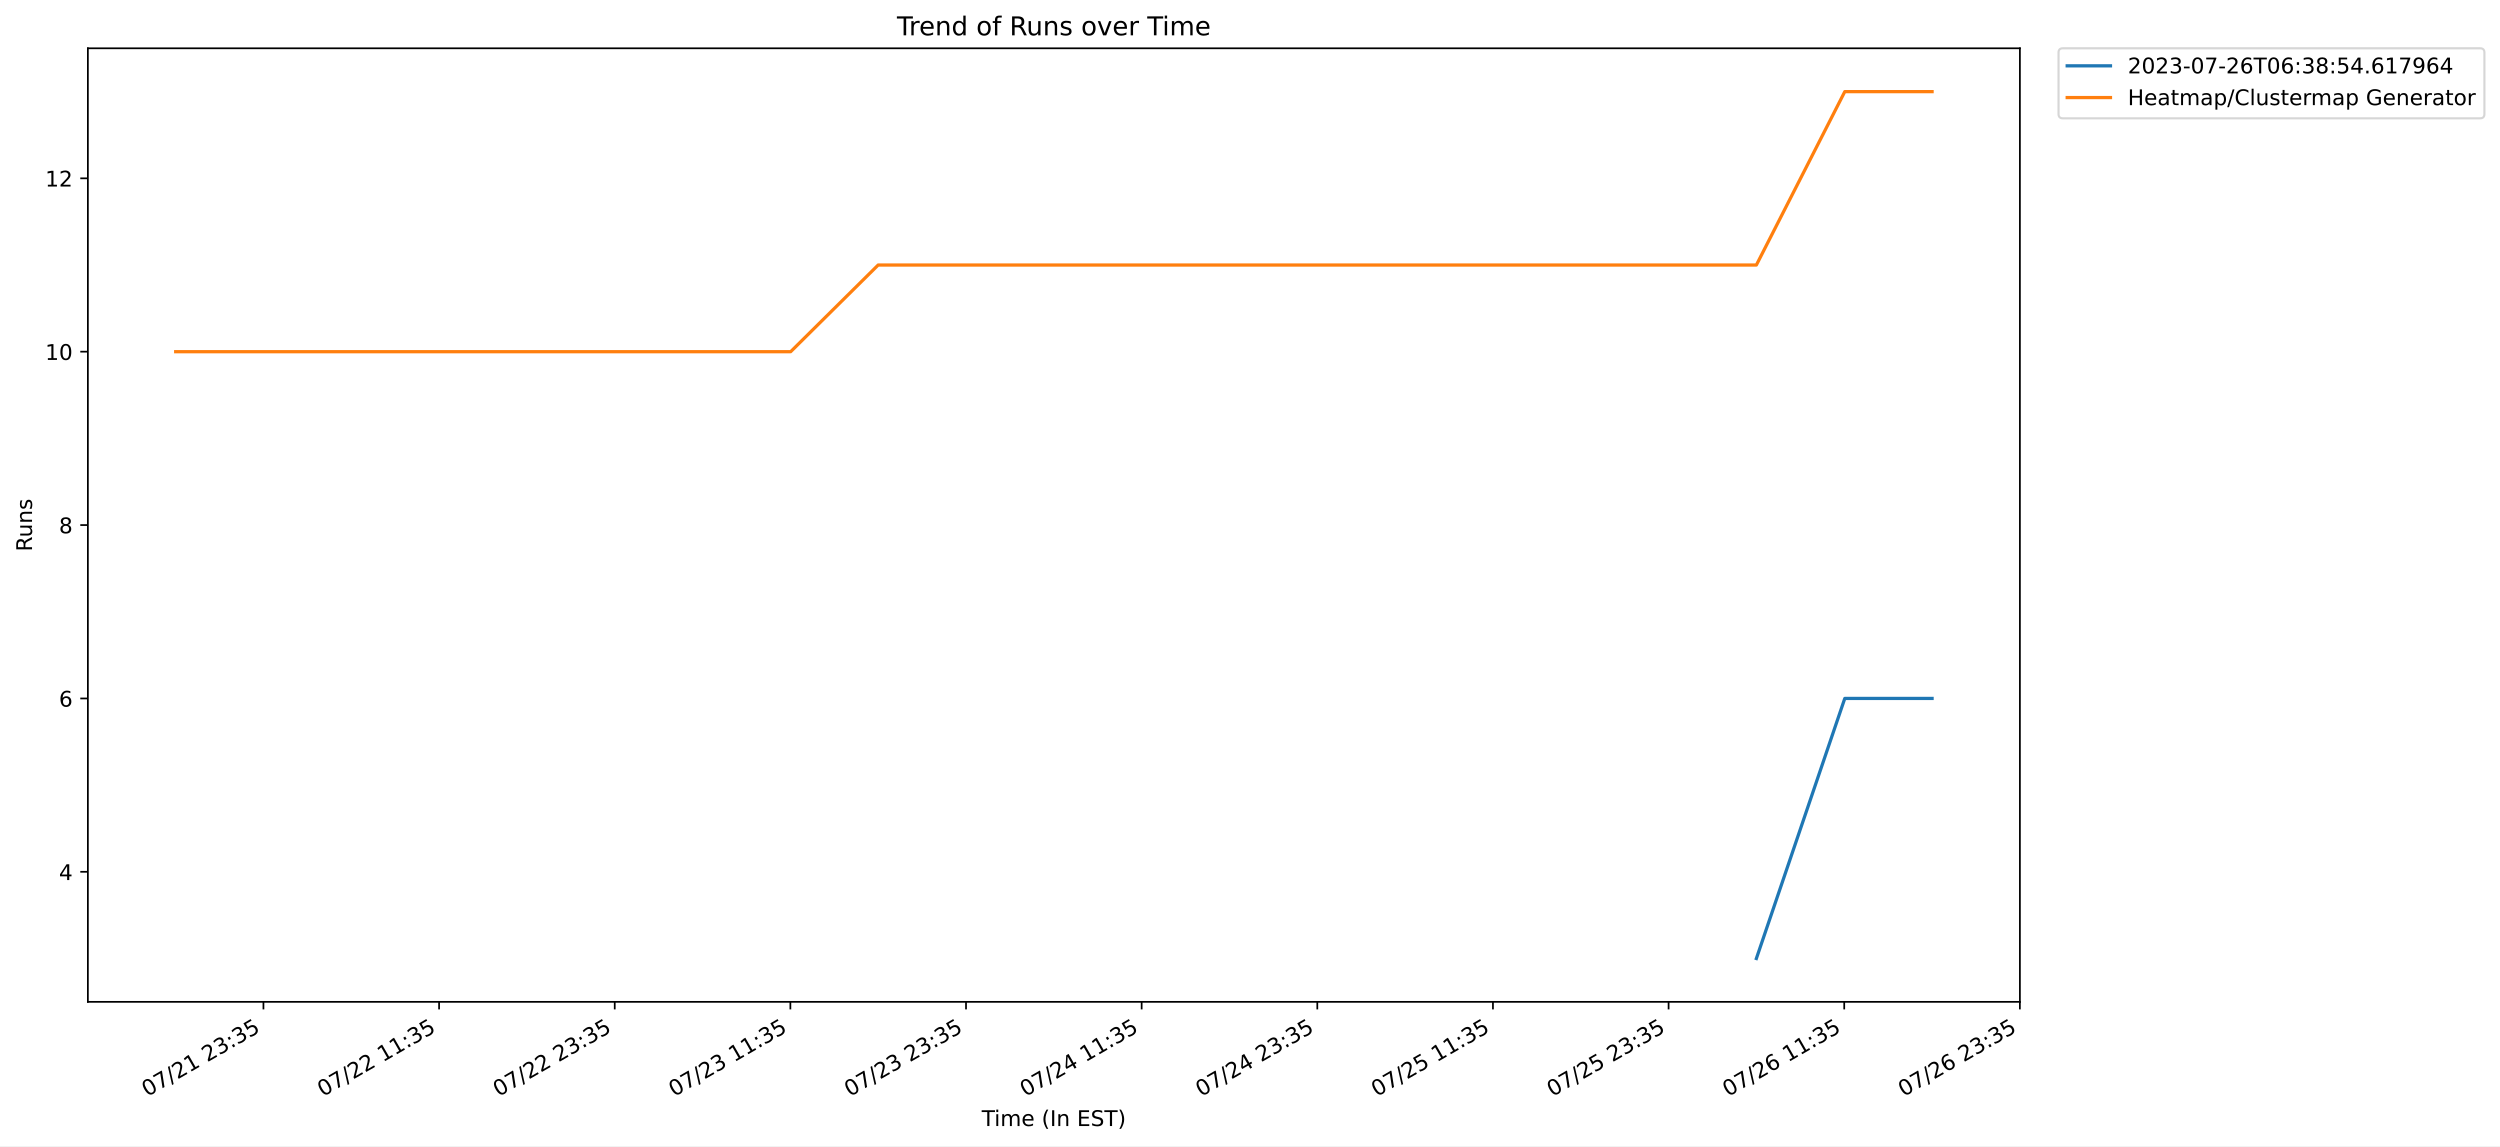
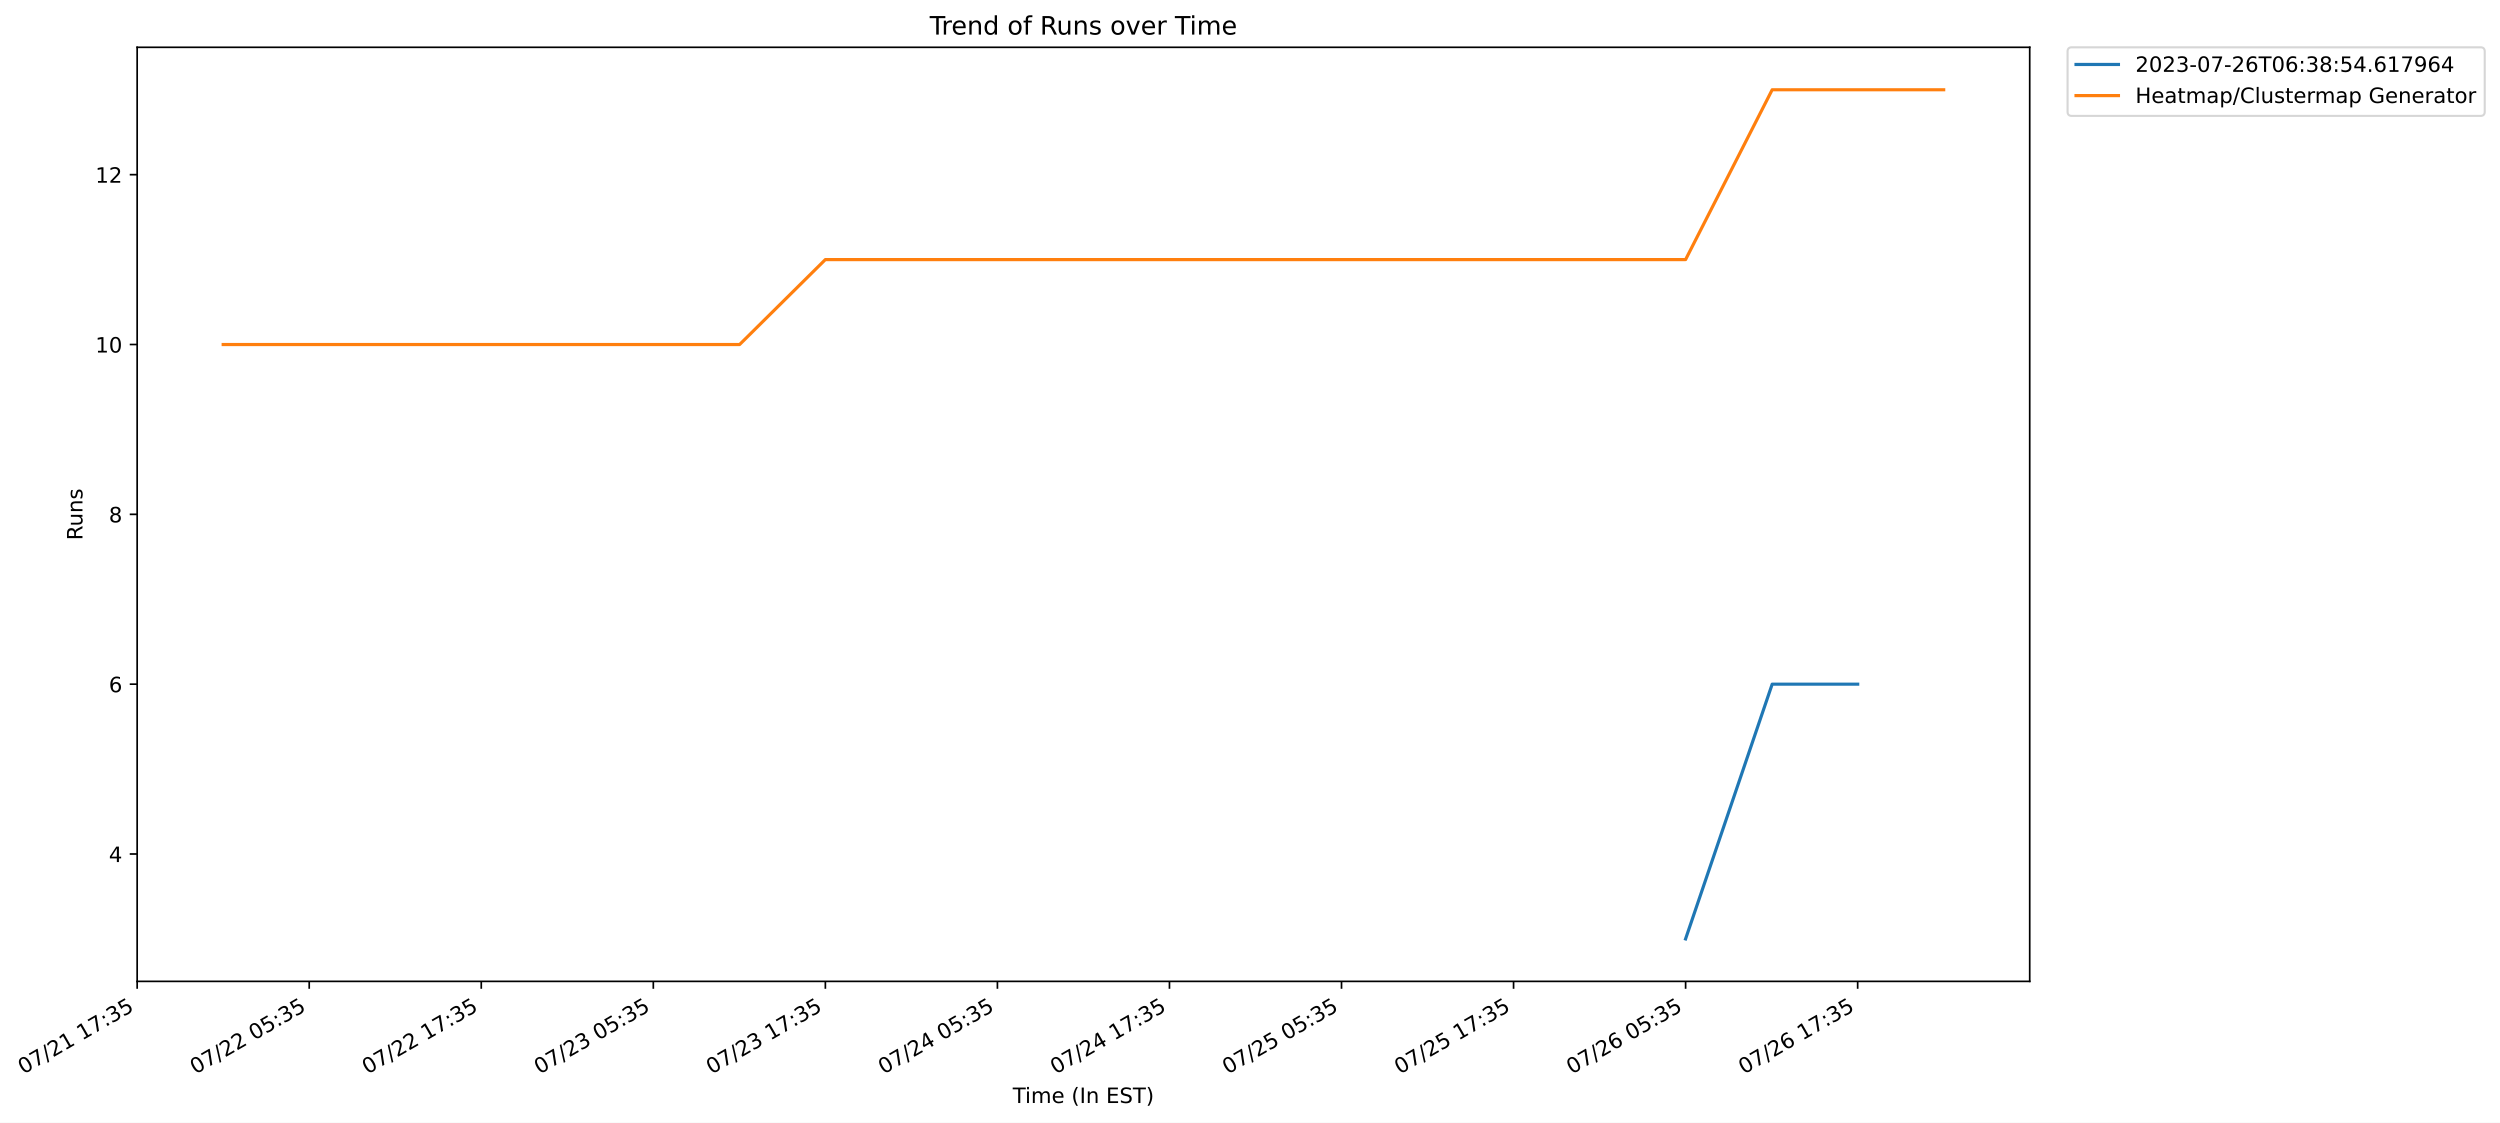
- <svg xmlns="http://www.w3.org/2000/svg" xmlns:xlink="http://www.w3.org/1999/xlink" width="1155.261pt" height="529.626pt" viewBox="0 0 1155.261 529.626" version="1.1">
+ <svg xmlns="http://www.w3.org/2000/svg" xmlns:xlink="http://www.w3.org/1999/xlink" width="1179.364pt" height="529.626pt" viewBox="0 0 1179.364 529.626" version="1.1">
  <defs>
    <style type="text/css">*{stroke-linejoin: round; stroke-linecap: butt}</style>
  </defs>
  <g id="figure_1">
    <g id="patch_1">
-       <path d="M 0 529.626  L 1155.261 529.626  L 1155.261 0  L 0 0  z " style="fill: #ffffff" />
+       <path d="M 0 529.626  L 1179.364 529.626  L 1179.364 0  L 0 0  z " style="fill: #ffffff" />
    </g>
    <g id="axes_1">
      <g id="patch_2">
-         <path d="M 40.603 462.958  L 933.403 462.958  L 933.403 22.318  L 40.603 22.318  z " style="fill: #ffffff" />
+         <path d="M 64.707 462.958  L 957.507 462.958  L 957.507 22.318  L 64.707 22.318  z " style="fill: #ffffff" />
      </g>
      <g id="matplotlib.axis_1">
        <g id="xtick_1">
          <g id="line2d_1">
            <defs>
-               <path id="mf41d778793" d="M 0 0  L 0 3.5  " style="stroke: #000000; stroke-width: 0.8" />
+               <path id="ma463016f70" d="M 0 0  L 0 3.5  " style="stroke: #000000; stroke-width: 0.8" />
            </defs>
            <g>
-               <use xlink:href="#mf41d778793" x="121.738" y="462.958" style="stroke: #000000; stroke-width: 0.8" />
+               <use xlink:href="#ma463016f70" x="64.707" y="462.958" style="stroke: #000000; stroke-width: 0.8" />
            </g>
          </g>
          <g id="text_1">
-             <g transform="translate(68.03031 506.9464) rotate(-30) scale(0.1 -0.1)">
+             <g transform="translate(10.99922 506.9464) rotate(-30) scale(0.1 -0.1)">
              <defs>
                <path id="DejaVuSans-30" d="M 2034 4250  Q 1547 4250 1301 3770  Q 1056 3291 1056 2328  Q 1056 1369 1301 889  Q 1547 409 2034 409  Q 2525 409 2770 889  Q 3016 1369 3016 2328  Q 3016 3291 2770 3770  Q 2525 4250 2034 4250  z M 2034 4750  Q 2819 4750 3233 4129  Q 3647 3509 3647 2328  Q 3647 1150 3233 529  Q 2819 -91 2034 -91  Q 1250 -91 836 529  Q 422 1150 422 2328  Q 422 3509 836 4129  Q 1250 4750 2034 4750  z " transform="scale(0.015625)" />
                <path id="DejaVuSans-37" d="M 525 4666  L 3525 4666  L 3525 4397  L 1831 0  L 1172 0  L 2766 4134  L 525 4134  L 525 4666  z " transform="scale(0.015625)" />
                <path id="DejaVuSans-2f" d="M 1625 4666  L 2156 4666  L 531 -594  L 0 -594  L 1625 4666  z " transform="scale(0.015625)" />
                <path id="DejaVuSans-32" d="M 1228 531  L 3431 531  L 3431 0  L 469 0  L 469 531  Q 828 903 1448 1529  Q 2069 2156 2228 2338  Q 2531 2678 2651 2914  Q 2772 3150 2772 3378  Q 2772 3750 2511 3984  Q 2250 4219 1831 4219  Q 1534 4219 1204 4116  Q 875 4013 500 3803  L 500 4441  Q 881 4594 1212 4672  Q 1544 4750 1819 4750  Q 2544 4750 2975 4387  Q 3406 4025 3406 3419  Q 3406 3131 3298 2873  Q 3191 2616 2906 2266  Q 2828 2175 2409 1742  Q 1991 1309 1228 531  z " transform="scale(0.015625)" />
                <path id="DejaVuSans-31" d="M 794 531  L 1825 531  L 1825 4091  L 703 3866  L 703 4441  L 1819 4666  L 2450 4666  L 2450 531  L 3481 531  L 3481 0  L 794 0  L 794 531  z " transform="scale(0.015625)" />
                <path id="DejaVuSans-20" transform="scale(0.015625)" />
+                 <path id="DejaVuSans-3a" d="M 750 794  L 1409 794  L 1409 0  L 750 0  L 750 794  z M 750 3309  L 1409 3309  L 1409 2516  L 750 2516  L 750 3309  z " transform="scale(0.015625)" />
                <path id="DejaVuSans-33" d="M 2597 2516  Q 3050 2419 3304 2112  Q 3559 1806 3559 1356  Q 3559 666 3084 287  Q 2609 -91 1734 -91  Q 1441 -91 1130 -33  Q 819 25 488 141  L 488 750  Q 750 597 1062 519  Q 1375 441 1716 441  Q 2309 441 2620 675  Q 2931 909 2931 1356  Q 2931 1769 2642 2001  Q 2353 2234 1838 2234  L 1294 2234  L 1294 2753  L 1863 2753  Q 2328 2753 2575 2939  Q 2822 3125 2822 3475  Q 2822 3834 2567 4026  Q 2313 4219 1838 4219  Q 1578 4219 1281 4162  Q 984 4106 628 3988  L 628 4550  Q 988 4650 1302 4700  Q 1616 4750 1894 4750  Q 2613 4750 3031 4423  Q 3450 4097 3450 3541  Q 3450 3153 3228 2886  Q 3006 2619 2597 2516  z " transform="scale(0.015625)" />
-                 <path id="DejaVuSans-3a" d="M 750 794  L 1409 794  L 1409 0  L 750 0  L 750 794  z M 750 3309  L 1409 3309  L 1409 2516  L 750 2516  L 750 3309  z " transform="scale(0.015625)" />
                <path id="DejaVuSans-35" d="M 691 4666  L 3169 4666  L 3169 4134  L 1269 4134  L 1269 2991  Q 1406 3038 1543 3061  Q 1681 3084 1819 3084  Q 2600 3084 3056 2656  Q 3513 2228 3513 1497  Q 3513 744 3044 326  Q 2575 -91 1722 -91  Q 1428 -91 1123 -41  Q 819 9 494 109  L 494 744  Q 775 591 1075 516  Q 1375 441 1709 441  Q 2250 441 2565 725  Q 2881 1009 2881 1497  Q 2881 1984 2565 2268  Q 2250 2553 1709 2553  Q 1456 2553 1204 2497  Q 953 2441 691 2322  L 691 4666  z " transform="scale(0.015625)" />
              </defs>
              <use xlink:href="#DejaVuSans-30" />
              <use xlink:href="#DejaVuSans-37" x="63.623" />
              <use xlink:href="#DejaVuSans-2f" x="127.246" />
              <use xlink:href="#DejaVuSans-32" x="160.938" />
              <use xlink:href="#DejaVuSans-31" x="224.561" />
              <use xlink:href="#DejaVuSans-20" x="288.184" />
-               <use xlink:href="#DejaVuSans-32" x="319.971" />
-               <use xlink:href="#DejaVuSans-33" x="383.594" />
+               <use xlink:href="#DejaVuSans-31" x="319.971" />
+               <use xlink:href="#DejaVuSans-37" x="383.594" />
              <use xlink:href="#DejaVuSans-3a" x="447.217" />
              <use xlink:href="#DejaVuSans-33" x="480.908" />
              <use xlink:href="#DejaVuSans-35" x="544.531" />
            </g>
          </g>
        </g>
        <g id="xtick_2">
          <g id="line2d_2">
            <g>
-               <use xlink:href="#mf41d778793" x="202.903" y="462.958" style="stroke: #000000; stroke-width: 0.8" />
+               <use xlink:href="#ma463016f70" x="145.871" y="462.958" style="stroke: #000000; stroke-width: 0.8" />
            </g>
          </g>
          <g id="text_2">
-             <g transform="translate(149.1957 506.9464) rotate(-30) scale(0.1 -0.1)">
+             <g transform="translate(92.16302 506.9464) rotate(-30) scale(0.1 -0.1)">
              <use xlink:href="#DejaVuSans-30" />
              <use xlink:href="#DejaVuSans-37" x="63.623" />
              <use xlink:href="#DejaVuSans-2f" x="127.246" />
              <use xlink:href="#DejaVuSans-32" x="160.938" />
              <use xlink:href="#DejaVuSans-32" x="224.561" />
              <use xlink:href="#DejaVuSans-20" x="288.184" />
-               <use xlink:href="#DejaVuSans-31" x="319.971" />
-               <use xlink:href="#DejaVuSans-31" x="383.594" />
+               <use xlink:href="#DejaVuSans-30" x="319.971" />
+               <use xlink:href="#DejaVuSans-35" x="383.594" />
              <use xlink:href="#DejaVuSans-3a" x="447.217" />
              <use xlink:href="#DejaVuSans-33" x="480.908" />
              <use xlink:href="#DejaVuSans-35" x="544.531" />
            </g>
          </g>
        </g>
        <g id="xtick_3">
          <g id="line2d_3">
            <g>
-               <use xlink:href="#mf41d778793" x="284.069" y="462.958" style="stroke: #000000; stroke-width: 0.8" />
+               <use xlink:href="#ma463016f70" x="227.035" y="462.958" style="stroke: #000000; stroke-width: 0.8" />
            </g>
          </g>
          <g id="text_3">
-             <g transform="translate(230.361 506.9464) rotate(-30) scale(0.1 -0.1)">
+             <g transform="translate(173.3268 506.9464) rotate(-30) scale(0.1 -0.1)">
              <use xlink:href="#DejaVuSans-30" />
              <use xlink:href="#DejaVuSans-37" x="63.623" />
              <use xlink:href="#DejaVuSans-2f" x="127.246" />
              <use xlink:href="#DejaVuSans-32" x="160.938" />
              <use xlink:href="#DejaVuSans-32" x="224.561" />
              <use xlink:href="#DejaVuSans-20" x="288.184" />
-               <use xlink:href="#DejaVuSans-32" x="319.971" />
-               <use xlink:href="#DejaVuSans-33" x="383.594" />
+               <use xlink:href="#DejaVuSans-31" x="319.971" />
+               <use xlink:href="#DejaVuSans-37" x="383.594" />
              <use xlink:href="#DejaVuSans-3a" x="447.217" />
              <use xlink:href="#DejaVuSans-33" x="480.908" />
              <use xlink:href="#DejaVuSans-35" x="544.531" />
            </g>
          </g>
        </g>
        <g id="xtick_4">
          <g id="line2d_4">
            <g>
-               <use xlink:href="#mf41d778793" x="365.234" y="462.958" style="stroke: #000000; stroke-width: 0.8" />
+               <use xlink:href="#ma463016f70" x="308.198" y="462.958" style="stroke: #000000; stroke-width: 0.8" />
            </g>
          </g>
          <g id="text_4">
-             <g transform="translate(311.5264 506.9464) rotate(-30) scale(0.1 -0.1)">
+             <g transform="translate(254.4906 506.9464) rotate(-30) scale(0.1 -0.1)">
              <use xlink:href="#DejaVuSans-30" />
              <use xlink:href="#DejaVuSans-37" x="63.623" />
              <use xlink:href="#DejaVuSans-2f" x="127.246" />
              <use xlink:href="#DejaVuSans-32" x="160.938" />
              <use xlink:href="#DejaVuSans-33" x="224.561" />
              <use xlink:href="#DejaVuSans-20" x="288.184" />
-               <use xlink:href="#DejaVuSans-31" x="319.971" />
-               <use xlink:href="#DejaVuSans-31" x="383.594" />
+               <use xlink:href="#DejaVuSans-30" x="319.971" />
+               <use xlink:href="#DejaVuSans-35" x="383.594" />
              <use xlink:href="#DejaVuSans-3a" x="447.217" />
              <use xlink:href="#DejaVuSans-33" x="480.908" />
              <use xlink:href="#DejaVuSans-35" x="544.531" />
            </g>
          </g>
        </g>
        <g id="xtick_5">
          <g id="line2d_5">
            <g>
-               <use xlink:href="#mf41d778793" x="446.4" y="462.958" style="stroke: #000000; stroke-width: 0.8" />
+               <use xlink:href="#ma463016f70" x="389.362" y="462.958" style="stroke: #000000; stroke-width: 0.8" />
            </g>
          </g>
          <g id="text_5">
-             <g transform="translate(392.6918 506.9464) rotate(-30) scale(0.1 -0.1)">
+             <g transform="translate(335.6544 506.9464) rotate(-30) scale(0.1 -0.1)">
              <use xlink:href="#DejaVuSans-30" />
              <use xlink:href="#DejaVuSans-37" x="63.623" />
              <use xlink:href="#DejaVuSans-2f" x="127.246" />
              <use xlink:href="#DejaVuSans-32" x="160.938" />
              <use xlink:href="#DejaVuSans-33" x="224.561" />
              <use xlink:href="#DejaVuSans-20" x="288.184" />
-               <use xlink:href="#DejaVuSans-32" x="319.971" />
-               <use xlink:href="#DejaVuSans-33" x="383.594" />
+               <use xlink:href="#DejaVuSans-31" x="319.971" />
+               <use xlink:href="#DejaVuSans-37" x="383.594" />
              <use xlink:href="#DejaVuSans-3a" x="447.217" />
              <use xlink:href="#DejaVuSans-33" x="480.908" />
              <use xlink:href="#DejaVuSans-35" x="544.531" />
            </g>
          </g>
        </g>
        <g id="xtick_6">
          <g id="line2d_6">
            <g>
-               <use xlink:href="#mf41d778793" x="527.565" y="462.958" style="stroke: #000000; stroke-width: 0.8" />
+               <use xlink:href="#ma463016f70" x="470.526" y="462.958" style="stroke: #000000; stroke-width: 0.8" />
            </g>
          </g>
          <g id="text_6">
-             <g transform="translate(473.8572 506.9464) rotate(-30) scale(0.1 -0.1)">
+             <g transform="translate(416.8182 506.9464) rotate(-30) scale(0.1 -0.1)">
              <defs>
                <path id="DejaVuSans-34" d="M 2419 4116  L 825 1625  L 2419 1625  L 2419 4116  z M 2253 4666  L 3047 4666  L 3047 1625  L 3713 1625  L 3713 1100  L 3047 1100  L 3047 0  L 2419 0  L 2419 1100  L 313 1100  L 313 1709  L 2253 4666  z " transform="scale(0.015625)" />
              </defs>
              <use xlink:href="#DejaVuSans-30" />
              <use xlink:href="#DejaVuSans-37" x="63.623" />
              <use xlink:href="#DejaVuSans-2f" x="127.246" />
              <use xlink:href="#DejaVuSans-32" x="160.938" />
              <use xlink:href="#DejaVuSans-34" x="224.561" />
              <use xlink:href="#DejaVuSans-20" x="288.184" />
-               <use xlink:href="#DejaVuSans-31" x="319.971" />
-               <use xlink:href="#DejaVuSans-31" x="383.594" />
+               <use xlink:href="#DejaVuSans-30" x="319.971" />
+               <use xlink:href="#DejaVuSans-35" x="383.594" />
              <use xlink:href="#DejaVuSans-3a" x="447.217" />
              <use xlink:href="#DejaVuSans-33" x="480.908" />
              <use xlink:href="#DejaVuSans-35" x="544.531" />
            </g>
          </g>
        </g>
        <g id="xtick_7">
          <g id="line2d_7">
            <g>
-               <use xlink:href="#mf41d778793" x="608.73" y="462.958" style="stroke: #000000; stroke-width: 0.8" />
+               <use xlink:href="#ma463016f70" x="551.69" y="462.958" style="stroke: #000000; stroke-width: 0.8" />
            </g>
          </g>
          <g id="text_7">
-             <g transform="translate(555.0225 506.9464) rotate(-30) scale(0.1 -0.1)">
+             <g transform="translate(497.982 506.9464) rotate(-30) scale(0.1 -0.1)">
              <use xlink:href="#DejaVuSans-30" />
              <use xlink:href="#DejaVuSans-37" x="63.623" />
              <use xlink:href="#DejaVuSans-2f" x="127.246" />
              <use xlink:href="#DejaVuSans-32" x="160.938" />
              <use xlink:href="#DejaVuSans-34" x="224.561" />
              <use xlink:href="#DejaVuSans-20" x="288.184" />
-               <use xlink:href="#DejaVuSans-32" x="319.971" />
-               <use xlink:href="#DejaVuSans-33" x="383.594" />
+               <use xlink:href="#DejaVuSans-31" x="319.971" />
+               <use xlink:href="#DejaVuSans-37" x="383.594" />
              <use xlink:href="#DejaVuSans-3a" x="447.217" />
              <use xlink:href="#DejaVuSans-33" x="480.908" />
              <use xlink:href="#DejaVuSans-35" x="544.531" />
            </g>
          </g>
        </g>
        <g id="xtick_8">
          <g id="line2d_8">
            <g>
-               <use xlink:href="#mf41d778793" x="689.896" y="462.958" style="stroke: #000000; stroke-width: 0.8" />
+               <use xlink:href="#ma463016f70" x="632.854" y="462.958" style="stroke: #000000; stroke-width: 0.8" />
            </g>
          </g>
          <g id="text_8">
-             <g transform="translate(636.1879 506.9464) rotate(-30) scale(0.1 -0.1)">
+             <g transform="translate(579.1458 506.9464) rotate(-30) scale(0.1 -0.1)">
              <use xlink:href="#DejaVuSans-30" />
              <use xlink:href="#DejaVuSans-37" x="63.623" />
              <use xlink:href="#DejaVuSans-2f" x="127.246" />
              <use xlink:href="#DejaVuSans-32" x="160.938" />
              <use xlink:href="#DejaVuSans-35" x="224.561" />
              <use xlink:href="#DejaVuSans-20" x="288.184" />
-               <use xlink:href="#DejaVuSans-31" x="319.971" />
-               <use xlink:href="#DejaVuSans-31" x="383.594" />
+               <use xlink:href="#DejaVuSans-30" x="319.971" />
+               <use xlink:href="#DejaVuSans-35" x="383.594" />
              <use xlink:href="#DejaVuSans-3a" x="447.217" />
              <use xlink:href="#DejaVuSans-33" x="480.908" />
              <use xlink:href="#DejaVuSans-35" x="544.531" />
            </g>
          </g>
        </g>
        <g id="xtick_9">
          <g id="line2d_9">
            <g>
-               <use xlink:href="#mf41d778793" x="771.061" y="462.958" style="stroke: #000000; stroke-width: 0.8" />
+               <use xlink:href="#ma463016f70" x="714.017" y="462.958" style="stroke: #000000; stroke-width: 0.8" />
            </g>
          </g>
          <g id="text_9">
-             <g transform="translate(717.3533 506.9464) rotate(-30) scale(0.1 -0.1)">
+             <g transform="translate(660.3096 506.9464) rotate(-30) scale(0.1 -0.1)">
              <use xlink:href="#DejaVuSans-30" />
              <use xlink:href="#DejaVuSans-37" x="63.623" />
              <use xlink:href="#DejaVuSans-2f" x="127.246" />
              <use xlink:href="#DejaVuSans-32" x="160.938" />
              <use xlink:href="#DejaVuSans-35" x="224.561" />
              <use xlink:href="#DejaVuSans-20" x="288.184" />
-               <use xlink:href="#DejaVuSans-32" x="319.971" />
-               <use xlink:href="#DejaVuSans-33" x="383.594" />
+               <use xlink:href="#DejaVuSans-31" x="319.971" />
+               <use xlink:href="#DejaVuSans-37" x="383.594" />
              <use xlink:href="#DejaVuSans-3a" x="447.217" />
              <use xlink:href="#DejaVuSans-33" x="480.908" />
              <use xlink:href="#DejaVuSans-35" x="544.531" />
            </g>
          </g>
        </g>
        <g id="xtick_10">
          <g id="line2d_10">
            <g>
-               <use xlink:href="#mf41d778793" x="852.226" y="462.958" style="stroke: #000000; stroke-width: 0.8" />
+               <use xlink:href="#ma463016f70" x="795.181" y="462.958" style="stroke: #000000; stroke-width: 0.8" />
            </g>
          </g>
          <g id="text_10">
-             <g transform="translate(798.5186 506.9464) rotate(-30) scale(0.1 -0.1)">
+             <g transform="translate(741.4734 506.9464) rotate(-30) scale(0.1 -0.1)">
              <defs>
                <path id="DejaVuSans-36" d="M 2113 2584  Q 1688 2584 1439 2293  Q 1191 2003 1191 1497  Q 1191 994 1439 701  Q 1688 409 2113 409  Q 2538 409 2786 701  Q 3034 994 3034 1497  Q 3034 2003 2786 2293  Q 2538 2584 2113 2584  z M 3366 4563  L 3366 3988  Q 3128 4100 2886 4159  Q 2644 4219 2406 4219  Q 1781 4219 1451 3797  Q 1122 3375 1075 2522  Q 1259 2794 1537 2939  Q 1816 3084 2150 3084  Q 2853 3084 3261 2657  Q 3669 2231 3669 1497  Q 3669 778 3244 343  Q 2819 -91 2113 -91  Q 1303 -91 875 529  Q 447 1150 447 2328  Q 447 3434 972 4092  Q 1497 4750 2381 4750  Q 2619 4750 2861 4703  Q 3103 4656 3366 4563  z " transform="scale(0.015625)" />
              </defs>
              <use xlink:href="#DejaVuSans-30" />
              <use xlink:href="#DejaVuSans-37" x="63.623" />
              <use xlink:href="#DejaVuSans-2f" x="127.246" />
              <use xlink:href="#DejaVuSans-32" x="160.938" />
              <use xlink:href="#DejaVuSans-36" x="224.561" />
              <use xlink:href="#DejaVuSans-20" x="288.184" />
-               <use xlink:href="#DejaVuSans-31" x="319.971" />
-               <use xlink:href="#DejaVuSans-31" x="383.594" />
+               <use xlink:href="#DejaVuSans-30" x="319.971" />
+               <use xlink:href="#DejaVuSans-35" x="383.594" />
              <use xlink:href="#DejaVuSans-3a" x="447.217" />
              <use xlink:href="#DejaVuSans-33" x="480.908" />
              <use xlink:href="#DejaVuSans-35" x="544.531" />
            </g>
          </g>
        </g>
        <g id="xtick_11">
          <g id="line2d_11">
            <g>
-               <use xlink:href="#mf41d778793" x="933.392" y="462.958" style="stroke: #000000; stroke-width: 0.8" />
+               <use xlink:href="#ma463016f70" x="876.345" y="462.958" style="stroke: #000000; stroke-width: 0.8" />
            </g>
          </g>
          <g id="text_11">
-             <g transform="translate(879.684 506.9464) rotate(-30) scale(0.1 -0.1)">
+             <g transform="translate(822.6372 506.9464) rotate(-30) scale(0.1 -0.1)">
              <use xlink:href="#DejaVuSans-30" />
              <use xlink:href="#DejaVuSans-37" x="63.623" />
              <use xlink:href="#DejaVuSans-2f" x="127.246" />
              <use xlink:href="#DejaVuSans-32" x="160.938" />
              <use xlink:href="#DejaVuSans-36" x="224.561" />
              <use xlink:href="#DejaVuSans-20" x="288.184" />
-               <use xlink:href="#DejaVuSans-32" x="319.971" />
-               <use xlink:href="#DejaVuSans-33" x="383.594" />
+               <use xlink:href="#DejaVuSans-31" x="319.971" />
+               <use xlink:href="#DejaVuSans-37" x="383.594" />
              <use xlink:href="#DejaVuSans-3a" x="447.217" />
              <use xlink:href="#DejaVuSans-33" x="480.908" />
              <use xlink:href="#DejaVuSans-35" x="544.531" />
            </g>
          </g>
        </g>
        <g id="text_12">
-           <g transform="translate(453.6586 520.3459) scale(0.1 -0.1)">
+           <g transform="translate(477.7623 520.3459) scale(0.1 -0.1)">
            <defs>
              <path id="DejaVuSans-54" d="M -19 4666  L 3928 4666  L 3928 4134  L 2272 4134  L 2272 0  L 1638 0  L 1638 4134  L -19 4134  L -19 4666  z " transform="scale(0.015625)" />
              <path id="DejaVuSans-69" d="M 603 3500  L 1178 3500  L 1178 0  L 603 0  L 603 3500  z M 603 4863  L 1178 4863  L 1178 4134  L 603 4134  L 603 4863  z " transform="scale(0.015625)" />
              <path id="DejaVuSans-6d" d="M 3328 2828  Q 3544 3216 3844 3400  Q 4144 3584 4550 3584  Q 5097 3584 5394 3201  Q 5691 2819 5691 2113  L 5691 0  L 5113 0  L 5113 2094  Q 5113 2597 4934 2840  Q 4756 3084 4391 3084  Q 3944 3084 3684 2787  Q 3425 2491 3425 1978  L 3425 0  L 2847 0  L 2847 2094  Q 2847 2600 2669 2842  Q 2491 3084 2119 3084  Q 1678 3084 1418 2786  Q 1159 2488 1159 1978  L 1159 0  L 581 0  L 581 3500  L 1159 3500  L 1159 2956  Q 1356 3278 1631 3431  Q 1906 3584 2284 3584  Q 2666 3584 2933 3390  Q 3200 3197 3328 2828  z " transform="scale(0.015625)" />
              <path id="DejaVuSans-65" d="M 3597 1894  L 3597 1613  L 953 1613  Q 991 1019 1311 708  Q 1631 397 2203 397  Q 2534 397 2845 478  Q 3156 559 3463 722  L 3463 178  Q 3153 47 2828 -22  Q 2503 -91 2169 -91  Q 1331 -91 842 396  Q 353 884 353 1716  Q 353 2575 817 3079  Q 1281 3584 2069 3584  Q 2775 3584 3186 3129  Q 3597 2675 3597 1894  z M 3022 2063  Q 3016 2534 2758 2815  Q 2500 3097 2075 3097  Q 1594 3097 1305 2825  Q 1016 2553 972 2059  L 3022 2063  z " transform="scale(0.015625)" />
              <path id="DejaVuSans-28" d="M 1984 4856  Q 1566 4138 1362 3434  Q 1159 2731 1159 2009  Q 1159 1288 1364 580  Q 1569 -128 1984 -844  L 1484 -844  Q 1016 -109 783 600  Q 550 1309 550 2009  Q 550 2706 781 3412  Q 1013 4119 1484 4856  L 1984 4856  z " transform="scale(0.015625)" />
              <path id="DejaVuSans-49" d="M 628 4666  L 1259 4666  L 1259 0  L 628 0  L 628 4666  z " transform="scale(0.015625)" />
              <path id="DejaVuSans-6e" d="M 3513 2113  L 3513 0  L 2938 0  L 2938 2094  Q 2938 2591 2744 2837  Q 2550 3084 2163 3084  Q 1697 3084 1428 2787  Q 1159 2491 1159 1978  L 1159 0  L 581 0  L 581 3500  L 1159 3500  L 1159 2956  Q 1366 3272 1645 3428  Q 1925 3584 2291 3584  Q 2894 3584 3203 3211  Q 3513 2838 3513 2113  z " transform="scale(0.015625)" />
              <path id="DejaVuSans-45" d="M 628 4666  L 3578 4666  L 3578 4134  L 1259 4134  L 1259 2753  L 3481 2753  L 3481 2222  L 1259 2222  L 1259 531  L 3634 531  L 3634 0  L 628 0  L 628 4666  z " transform="scale(0.015625)" />
              <path id="DejaVuSans-53" d="M 3425 4513  L 3425 3897  Q 3066 4069 2747 4153  Q 2428 4238 2131 4238  Q 1616 4238 1336 4038  Q 1056 3838 1056 3469  Q 1056 3159 1242 3001  Q 1428 2844 1947 2747  L 2328 2669  Q 3034 2534 3370 2195  Q 3706 1856 3706 1288  Q 3706 609 3251 259  Q 2797 -91 1919 -91  Q 1588 -91 1214 -16  Q 841 59 441 206  L 441 856  Q 825 641 1194 531  Q 1563 422 1919 422  Q 2459 422 2753 634  Q 3047 847 3047 1241  Q 3047 1584 2836 1778  Q 2625 1972 2144 2069  L 1759 2144  Q 1053 2284 737 2584  Q 422 2884 422 3419  Q 422 4038 858 4394  Q 1294 4750 2059 4750  Q 2388 4750 2728 4690  Q 3069 4631 3425 4513  z " transform="scale(0.015625)" />
              <path id="DejaVuSans-29" d="M 513 4856  L 1013 4856  Q 1481 4119 1714 3412  Q 1947 2706 1947 2009  Q 1947 1309 1714 600  Q 1481 -109 1013 -844  L 513 -844  Q 928 -128 1133 580  Q 1338 1288 1338 2009  Q 1338 2731 1133 3434  Q 928 4138 513 4856  z " transform="scale(0.015625)" />
            </defs>
            <use xlink:href="#DejaVuSans-54" />
            <use xlink:href="#DejaVuSans-69" x="57.959" />
            <use xlink:href="#DejaVuSans-6d" x="85.742" />
            <use xlink:href="#DejaVuSans-65" x="183.154" />
            <use xlink:href="#DejaVuSans-20" x="244.678" />
            <use xlink:href="#DejaVuSans-28" x="276.465" />
            <use xlink:href="#DejaVuSans-49" x="315.479" />
            <use xlink:href="#DejaVuSans-6e" x="344.971" />
            <use xlink:href="#DejaVuSans-20" x="408.35" />
            <use xlink:href="#DejaVuSans-45" x="440.137" />
            <use xlink:href="#DejaVuSans-53" x="503.32" />
            <use xlink:href="#DejaVuSans-54" x="566.797" />
            <use xlink:href="#DejaVuSans-29" x="627.881" />
          </g>
        </g>
      </g>
      <g id="matplotlib.axis_2">
        <g id="ytick_1">
          <g id="line2d_12">
            <defs>
-               <path id="mbe8b06cfe6" d="M 0 0  L -3.5 0  " style="stroke: #000000; stroke-width: 0.8" />
+               <path id="m269905f75d" d="M 0 0  L -3.5 0  " style="stroke: #000000; stroke-width: 0.8" />
            </defs>
            <g>
-               <use xlink:href="#mbe8b06cfe6" x="40.603" y="402.871" style="stroke: #000000; stroke-width: 0.8" />
+               <use xlink:href="#m269905f75d" x="64.707" y="402.871" style="stroke: #000000; stroke-width: 0.8" />
            </g>
          </g>
          <g id="text_13">
-             <g transform="translate(27.24063 406.6701) scale(0.1 -0.1)">
+             <g transform="translate(51.34431 406.6701) scale(0.1 -0.1)">
              <use xlink:href="#DejaVuSans-34" />
            </g>
          </g>
        </g>
        <g id="ytick_2">
          <g id="line2d_13">
            <g>
-               <use xlink:href="#mbe8b06cfe6" x="40.603" y="322.754" style="stroke: #000000; stroke-width: 0.8" />
+               <use xlink:href="#m269905f75d" x="64.707" y="322.754" style="stroke: #000000; stroke-width: 0.8" />
            </g>
          </g>
          <g id="text_14">
-             <g transform="translate(27.24063 326.5537) scale(0.1 -0.1)">
+             <g transform="translate(51.34431 326.5537) scale(0.1 -0.1)">
              <use xlink:href="#DejaVuSans-36" />
            </g>
          </g>
        </g>
        <g id="ytick_3">
          <g id="line2d_14">
            <g>
-               <use xlink:href="#mbe8b06cfe6" x="40.603" y="242.638" style="stroke: #000000; stroke-width: 0.8" />
+               <use xlink:href="#m269905f75d" x="64.707" y="242.638" style="stroke: #000000; stroke-width: 0.8" />
            </g>
          </g>
          <g id="text_15">
-             <g transform="translate(27.24063 246.4373) scale(0.1 -0.1)">
+             <g transform="translate(51.34431 246.4373) scale(0.1 -0.1)">
              <defs>
                <path id="DejaVuSans-38" d="M 2034 2216  Q 1584 2216 1326 1975  Q 1069 1734 1069 1313  Q 1069 891 1326 650  Q 1584 409 2034 409  Q 2484 409 2743 651  Q 3003 894 3003 1313  Q 3003 1734 2745 1975  Q 2488 2216 2034 2216  z M 1403 2484  Q 997 2584 770 2862  Q 544 3141 544 3541  Q 544 4100 942 4425  Q 1341 4750 2034 4750  Q 2731 4750 3128 4425  Q 3525 4100 3525 3541  Q 3525 3141 3298 2862  Q 3072 2584 2669 2484  Q 3125 2378 3379 2068  Q 3634 1759 3634 1313  Q 3634 634 3220 271  Q 2806 -91 2034 -91  Q 1263 -91 848 271  Q 434 634 434 1313  Q 434 1759 690 2068  Q 947 2378 1403 2484  z M 1172 3481  Q 1172 3119 1398 2916  Q 1625 2713 2034 2713  Q 2441 2713 2670 2916  Q 2900 3119 2900 3481  Q 2900 3844 2670 4047  Q 2441 4250 2034 4250  Q 1625 4250 1398 4047  Q 1172 3844 1172 3481  z " transform="scale(0.015625)" />
              </defs>
              <use xlink:href="#DejaVuSans-38" />
            </g>
          </g>
        </g>
        <g id="ytick_4">
          <g id="line2d_15">
            <g>
-               <use xlink:href="#mbe8b06cfe6" x="40.603" y="162.522" style="stroke: #000000; stroke-width: 0.8" />
+               <use xlink:href="#m269905f75d" x="64.707" y="162.522" style="stroke: #000000; stroke-width: 0.8" />
            </g>
          </g>
          <g id="text_16">
-             <g transform="translate(20.87813 166.321) scale(0.1 -0.1)">
+             <g transform="translate(44.98181 166.321) scale(0.1 -0.1)">
              <use xlink:href="#DejaVuSans-31" />
              <use xlink:href="#DejaVuSans-30" x="63.623" />
            </g>
          </g>
        </g>
        <g id="ytick_5">
          <g id="line2d_16">
            <g>
-               <use xlink:href="#mbe8b06cfe6" x="40.603" y="82.405" style="stroke: #000000; stroke-width: 0.8" />
+               <use xlink:href="#m269905f75d" x="64.707" y="82.405" style="stroke: #000000; stroke-width: 0.8" />
            </g>
          </g>
          <g id="text_17">
-             <g transform="translate(20.87813 86.20462) scale(0.1 -0.1)">
+             <g transform="translate(44.98181 86.20462) scale(0.1 -0.1)">
              <use xlink:href="#DejaVuSans-31" />
              <use xlink:href="#DejaVuSans-32" x="63.623" />
            </g>
          </g>
        </g>
        <g id="text_18">
-           <g transform="translate(14.79844 254.8295) rotate(-90) scale(0.1 -0.1)">
+           <g transform="translate(38.90212 254.8295) rotate(-90) scale(0.1 -0.1)">
            <defs>
              <path id="DejaVuSans-52" d="M 2841 2188  Q 3044 2119 3236 1894  Q 3428 1669 3622 1275  L 4263 0  L 3584 0  L 2988 1197  Q 2756 1666 2539 1819  Q 2322 1972 1947 1972  L 1259 1972  L 1259 0  L 628 0  L 628 4666  L 2053 4666  Q 2853 4666 3247 4331  Q 3641 3997 3641 3322  Q 3641 2881 3436 2590  Q 3231 2300 2841 2188  z M 1259 4147  L 1259 2491  L 2053 2491  Q 2509 2491 2742 2702  Q 2975 2913 2975 3322  Q 2975 3731 2742 3939  Q 2509 4147 2053 4147  L 1259 4147  z " transform="scale(0.015625)" />
              <path id="DejaVuSans-75" d="M 544 1381  L 544 3500  L 1119 3500  L 1119 1403  Q 1119 906 1312 657  Q 1506 409 1894 409  Q 2359 409 2629 706  Q 2900 1003 2900 1516  L 2900 3500  L 3475 3500  L 3475 0  L 2900 0  L 2900 538  Q 2691 219 2414 64  Q 2138 -91 1772 -91  Q 1169 -91 856 284  Q 544 659 544 1381  z M 1991 3584  L 1991 3584  z " transform="scale(0.015625)" />
              <path id="DejaVuSans-73" d="M 2834 3397  L 2834 2853  Q 2591 2978 2328 3040  Q 2066 3103 1784 3103  Q 1356 3103 1142 2972  Q 928 2841 928 2578  Q 928 2378 1081 2264  Q 1234 2150 1697 2047  L 1894 2003  Q 2506 1872 2764 1633  Q 3022 1394 3022 966  Q 3022 478 2636 193  Q 2250 -91 1575 -91  Q 1294 -91 989 -36  Q 684 19 347 128  L 347 722  Q 666 556 975 473  Q 1284 391 1588 391  Q 1994 391 2212 530  Q 2431 669 2431 922  Q 2431 1156 2273 1281  Q 2116 1406 1581 1522  L 1381 1569  Q 847 1681 609 1914  Q 372 2147 372 2553  Q 372 3047 722 3315  Q 1072 3584 1716 3584  Q 2034 3584 2315 3537  Q 2597 3491 2834 3397  z " transform="scale(0.015625)" />
            </defs>
            <use xlink:href="#DejaVuSans-52" />
            <use xlink:href="#DejaVuSans-75" x="64.982" />
            <use xlink:href="#DejaVuSans-6e" x="128.361" />
            <use xlink:href="#DejaVuSans-73" x="191.74" />
          </g>
        </g>
      </g>
      <g id="line2d_17">
-         <path d="M 811.626 442.929  L 852.484 322.754  L 892.821 322.754  " clip-path="url(#pa0679fdbd4)" style="fill: none; stroke: #1f77b4; stroke-width: 1.5; stroke-linecap: square" />
+         <path d="M 795.163 442.929  L 836.02 322.754  L 876.357 322.754  " clip-path="url(#p6a31e37d08)" style="fill: none; stroke: #1f77b4; stroke-width: 1.5; stroke-linecap: square" />
      </g>
      <g id="line2d_18">
-         <path d="M 81.185 162.522  L 121.738 162.522  L 162.327 162.522  L 203.058 162.522  L 243.493 162.522  L 284.074 162.522  L 324.622 162.522  L 365.365 162.522  L 405.804 122.464  L 446.439 122.464  L 487.126 122.464  L 527.868 122.464  L 568.146 122.464  L 608.736 122.464  L 649.451 122.464  L 690.337 122.464  L 730.469 122.464  L 771.069 122.464  L 811.626 122.464  L 852.484 42.347  L 892.821 42.347  " clip-path="url(#pa0679fdbd4)" style="fill: none; stroke: #ff7f0e; stroke-width: 1.5; stroke-linecap: square" />
+         <path d="M 105.289 162.522  L 145.877 162.522  L 186.607 162.522  L 227.042 162.522  L 267.622 162.522  L 308.169 162.522  L 348.912 162.522  L 389.349 122.464  L 429.983 122.464  L 470.67 122.464  L 511.411 122.464  L 551.688 122.464  L 592.277 122.464  L 632.992 122.464  L 673.877 122.464  L 714.008 122.464  L 754.607 122.464  L 795.163 122.464  L 836.02 42.347  L 876.357 42.347  L 916.925 42.347  " clip-path="url(#p6a31e37d08)" style="fill: none; stroke: #ff7f0e; stroke-width: 1.5; stroke-linecap: square" />
      </g>
      <g id="patch_3">
-         <path d="M 40.603 462.958  L 40.603 22.318  " style="fill: none; stroke: #000000; stroke-width: 0.8; stroke-linejoin: miter; stroke-linecap: square" />
+         <path d="M 64.707 462.958  L 64.707 22.318  " style="fill: none; stroke: #000000; stroke-width: 0.8; stroke-linejoin: miter; stroke-linecap: square" />
      </g>
      <g id="patch_4">
-         <path d="M 933.403 462.958  L 933.403 22.318  " style="fill: none; stroke: #000000; stroke-width: 0.8; stroke-linejoin: miter; stroke-linecap: square" />
+         <path d="M 957.507 462.958  L 957.507 22.318  " style="fill: none; stroke: #000000; stroke-width: 0.8; stroke-linejoin: miter; stroke-linecap: square" />
      </g>
      <g id="patch_5">
-         <path d="M 40.603 462.958  L 933.403 462.958  " style="fill: none; stroke: #000000; stroke-width: 0.8; stroke-linejoin: miter; stroke-linecap: square" />
+         <path d="M 64.707 462.958  L 957.507 462.958  " style="fill: none; stroke: #000000; stroke-width: 0.8; stroke-linejoin: miter; stroke-linecap: square" />
      </g>
      <g id="patch_6">
-         <path d="M 40.603 22.318  L 933.403 22.318  " style="fill: none; stroke: #000000; stroke-width: 0.8; stroke-linejoin: miter; stroke-linecap: square" />
+         <path d="M 64.707 22.318  L 957.507 22.318  " style="fill: none; stroke: #000000; stroke-width: 0.8; stroke-linejoin: miter; stroke-linecap: square" />
      </g>
      <g id="text_19">
-         <g transform="translate(414.4866 16.31812) scale(0.12 -0.12)">
+         <g transform="translate(438.5902 16.31812) scale(0.12 -0.12)">
          <defs>
            <path id="DejaVuSans-72" d="M 2631 2963  Q 2534 3019 2420 3045  Q 2306 3072 2169 3072  Q 1681 3072 1420 2755  Q 1159 2438 1159 1844  L 1159 0  L 581 0  L 581 3500  L 1159 3500  L 1159 2956  Q 1341 3275 1631 3429  Q 1922 3584 2338 3584  Q 2397 3584 2469 3576  Q 2541 3569 2628 3553  L 2631 2963  z " transform="scale(0.015625)" />
            <path id="DejaVuSans-64" d="M 2906 2969  L 2906 4863  L 3481 4863  L 3481 0  L 2906 0  L 2906 525  Q 2725 213 2448 61  Q 2172 -91 1784 -91  Q 1150 -91 751 415  Q 353 922 353 1747  Q 353 2572 751 3078  Q 1150 3584 1784 3584  Q 2172 3584 2448 3432  Q 2725 3281 2906 2969  z M 947 1747  Q 947 1113 1208 752  Q 1469 391 1925 391  Q 2381 391 2643 752  Q 2906 1113 2906 1747  Q 2906 2381 2643 2742  Q 2381 3103 1925 3103  Q 1469 3103 1208 2742  Q 947 2381 947 1747  z " transform="scale(0.015625)" />
            <path id="DejaVuSans-6f" d="M 1959 3097  Q 1497 3097 1228 2736  Q 959 2375 959 1747  Q 959 1119 1226 758  Q 1494 397 1959 397  Q 2419 397 2687 759  Q 2956 1122 2956 1747  Q 2956 2369 2687 2733  Q 2419 3097 1959 3097  z M 1959 3584  Q 2709 3584 3137 3096  Q 3566 2609 3566 1747  Q 3566 888 3137 398  Q 2709 -91 1959 -91  Q 1206 -91 779 398  Q 353 888 353 1747  Q 353 2609 779 3096  Q 1206 3584 1959 3584  z " transform="scale(0.015625)" />
            <path id="DejaVuSans-66" d="M 2375 4863  L 2375 4384  L 1825 4384  Q 1516 4384 1395 4259  Q 1275 4134 1275 3809  L 1275 3500  L 2222 3500  L 2222 3053  L 1275 3053  L 1275 0  L 697 0  L 697 3053  L 147 3053  L 147 3500  L 697 3500  L 697 3744  Q 697 4328 969 4595  Q 1241 4863 1831 4863  L 2375 4863  z " transform="scale(0.015625)" />
            <path id="DejaVuSans-76" d="M 191 3500  L 800 3500  L 1894 563  L 2988 3500  L 3597 3500  L 2284 0  L 1503 0  L 191 3500  z " transform="scale(0.015625)" />
          </defs>
          <use xlink:href="#DejaVuSans-54" />
          <use xlink:href="#DejaVuSans-72" x="46.334" />
          <use xlink:href="#DejaVuSans-65" x="85.197" />
          <use xlink:href="#DejaVuSans-6e" x="146.721" />
          <use xlink:href="#DejaVuSans-64" x="210.1" />
          <use xlink:href="#DejaVuSans-20" x="273.576" />
          <use xlink:href="#DejaVuSans-6f" x="305.363" />
          <use xlink:href="#DejaVuSans-66" x="366.545" />
          <use xlink:href="#DejaVuSans-20" x="401.75" />
          <use xlink:href="#DejaVuSans-52" x="433.537" />
          <use xlink:href="#DejaVuSans-75" x="498.52" />
          <use xlink:href="#DejaVuSans-6e" x="561.898" />
          <use xlink:href="#DejaVuSans-73" x="625.277" />
          <use xlink:href="#DejaVuSans-20" x="677.377" />
          <use xlink:href="#DejaVuSans-6f" x="709.164" />
          <use xlink:href="#DejaVuSans-76" x="770.346" />
          <use xlink:href="#DejaVuSans-65" x="829.525" />
          <use xlink:href="#DejaVuSans-72" x="891.049" />
          <use xlink:href="#DejaVuSans-20" x="932.162" />
          <use xlink:href="#DejaVuSans-54" x="963.949" />
          <use xlink:href="#DejaVuSans-69" x="1021.908" />
          <use xlink:href="#DejaVuSans-6d" x="1049.691" />
          <use xlink:href="#DejaVuSans-65" x="1147.104" />
        </g>
      </g>
      <g id="legend_1">
        <g id="patch_7">
-           <path d="M 953.259 54.674  L 1146.061 54.674  Q 1148.061 54.674 1148.061 52.674  L 1148.061 24.318  Q 1148.061 22.318 1146.061 22.318  L 953.259 22.318  Q 951.259 22.318 951.259 24.318  L 951.259 52.674  Q 951.259 54.674 953.259 54.674  z " style="fill: #ffffff; opacity: 0.8; stroke: #cccccc; stroke-linejoin: miter" />
+           <path d="M 977.363 54.674  L 1170.164 54.674  Q 1172.164 54.674 1172.164 52.674  L 1172.164 24.318  Q 1172.164 22.318 1170.164 22.318  L 977.363 22.318  Q 975.363 22.318 975.363 24.318  L 975.363 52.674  Q 975.363 54.674 977.363 54.674  z " style="fill: #ffffff; opacity: 0.8; stroke: #cccccc; stroke-linejoin: miter" />
        </g>
        <g id="line2d_19">
-           <path d="M 955.259 30.417  L 965.259 30.417  L 975.259 30.417  " style="fill: none; stroke: #1f77b4; stroke-width: 1.5; stroke-linecap: square" />
+           <path d="M 979.363 30.417  L 989.363 30.417  L 999.363 30.417  " style="fill: none; stroke: #1f77b4; stroke-width: 1.5; stroke-linecap: square" />
        </g>
        <g id="text_20">
-           <g transform="translate(983.2591 33.91656) scale(0.1 -0.1)">
+           <g transform="translate(1007.363 33.91656) scale(0.1 -0.1)">
            <defs>
              <path id="DejaVuSans-2d" d="M 313 2009  L 1997 2009  L 1997 1497  L 313 1497  L 313 2009  z " transform="scale(0.015625)" />
              <path id="DejaVuSans-2e" d="M 684 794  L 1344 794  L 1344 0  L 684 0  L 684 794  z " transform="scale(0.015625)" />
              <path id="DejaVuSans-39" d="M 703 97  L 703 672  Q 941 559 1184 500  Q 1428 441 1663 441  Q 2288 441 2617 861  Q 2947 1281 2994 2138  Q 2813 1869 2534 1725  Q 2256 1581 1919 1581  Q 1219 1581 811 2004  Q 403 2428 403 3163  Q 403 3881 828 4315  Q 1253 4750 1959 4750  Q 2769 4750 3195 4129  Q 3622 3509 3622 2328  Q 3622 1225 3098 567  Q 2575 -91 1691 -91  Q 1453 -91 1209 -44  Q 966 3 703 97  z M 1959 2075  Q 2384 2075 2632 2365  Q 2881 2656 2881 3163  Q 2881 3666 2632 3958  Q 2384 4250 1959 4250  Q 1534 4250 1286 3958  Q 1038 3666 1038 3163  Q 1038 2656 1286 2365  Q 1534 2075 1959 2075  z " transform="scale(0.015625)" />
            </defs>
            <use xlink:href="#DejaVuSans-32" />
            <use xlink:href="#DejaVuSans-30" x="63.623" />
            <use xlink:href="#DejaVuSans-32" x="127.246" />
            <use xlink:href="#DejaVuSans-33" x="190.869" />
            <use xlink:href="#DejaVuSans-2d" x="254.492" />
            <use xlink:href="#DejaVuSans-30" x="290.576" />
            <use xlink:href="#DejaVuSans-37" x="354.199" />
            <use xlink:href="#DejaVuSans-2d" x="417.822" />
            <use xlink:href="#DejaVuSans-32" x="453.906" />
            <use xlink:href="#DejaVuSans-36" x="517.529" />
            <use xlink:href="#DejaVuSans-54" x="581.152" />
            <use xlink:href="#DejaVuSans-30" x="642.236" />
            <use xlink:href="#DejaVuSans-36" x="705.859" />
            <use xlink:href="#DejaVuSans-3a" x="769.482" />
            <use xlink:href="#DejaVuSans-33" x="803.174" />
            <use xlink:href="#DejaVuSans-38" x="866.797" />
            <use xlink:href="#DejaVuSans-3a" x="930.42" />
            <use xlink:href="#DejaVuSans-35" x="964.111" />
            <use xlink:href="#DejaVuSans-34" x="1027.734" />
            <use xlink:href="#DejaVuSans-2e" x="1091.357" />
            <use xlink:href="#DejaVuSans-36" x="1123.145" />
            <use xlink:href="#DejaVuSans-31" x="1186.768" />
            <use xlink:href="#DejaVuSans-37" x="1250.391" />
            <use xlink:href="#DejaVuSans-39" x="1314.014" />
            <use xlink:href="#DejaVuSans-36" x="1377.637" />
            <use xlink:href="#DejaVuSans-34" x="1441.26" />
          </g>
        </g>
        <g id="line2d_20">
-           <path d="M 955.259 45.095  L 965.259 45.095  L 975.259 45.095  " style="fill: none; stroke: #ff7f0e; stroke-width: 1.5; stroke-linecap: square" />
+           <path d="M 979.363 45.095  L 989.363 45.095  L 999.363 45.095  " style="fill: none; stroke: #ff7f0e; stroke-width: 1.5; stroke-linecap: square" />
        </g>
        <g id="text_21">
-           <g transform="translate(983.2591 48.59469) scale(0.1 -0.1)">
+           <g transform="translate(1007.363 48.59469) scale(0.1 -0.1)">
            <defs>
              <path id="DejaVuSans-48" d="M 628 4666  L 1259 4666  L 1259 2753  L 3553 2753  L 3553 4666  L 4184 4666  L 4184 0  L 3553 0  L 3553 2222  L 1259 2222  L 1259 0  L 628 0  L 628 4666  z " transform="scale(0.015625)" />
              <path id="DejaVuSans-61" d="M 2194 1759  Q 1497 1759 1228 1600  Q 959 1441 959 1056  Q 959 750 1161 570  Q 1363 391 1709 391  Q 2188 391 2477 730  Q 2766 1069 2766 1631  L 2766 1759  L 2194 1759  z M 3341 1997  L 3341 0  L 2766 0  L 2766 531  Q 2569 213 2275 61  Q 1981 -91 1556 -91  Q 1019 -91 701 211  Q 384 513 384 1019  Q 384 1609 779 1909  Q 1175 2209 1959 2209  L 2766 2209  L 2766 2266  Q 2766 2663 2505 2880  Q 2244 3097 1772 3097  Q 1472 3097 1187 3025  Q 903 2953 641 2809  L 641 3341  Q 956 3463 1253 3523  Q 1550 3584 1831 3584  Q 2591 3584 2966 3190  Q 3341 2797 3341 1997  z " transform="scale(0.015625)" />
              <path id="DejaVuSans-74" d="M 1172 4494  L 1172 3500  L 2356 3500  L 2356 3053  L 1172 3053  L 1172 1153  Q 1172 725 1289 603  Q 1406 481 1766 481  L 2356 481  L 2356 0  L 1766 0  Q 1100 0 847 248  Q 594 497 594 1153  L 594 3053  L 172 3053  L 172 3500  L 594 3500  L 594 4494  L 1172 4494  z " transform="scale(0.015625)" />
              <path id="DejaVuSans-70" d="M 1159 525  L 1159 -1331  L 581 -1331  L 581 3500  L 1159 3500  L 1159 2969  Q 1341 3281 1617 3432  Q 1894 3584 2278 3584  Q 2916 3584 3314 3078  Q 3713 2572 3713 1747  Q 3713 922 3314 415  Q 2916 -91 2278 -91  Q 1894 -91 1617 61  Q 1341 213 1159 525  z M 3116 1747  Q 3116 2381 2855 2742  Q 2594 3103 2138 3103  Q 1681 3103 1420 2742  Q 1159 2381 1159 1747  Q 1159 1113 1420 752  Q 1681 391 2138 391  Q 2594 391 2855 752  Q 3116 1113 3116 1747  z " transform="scale(0.015625)" />
              <path id="DejaVuSans-43" d="M 4122 4306  L 4122 3641  Q 3803 3938 3442 4084  Q 3081 4231 2675 4231  Q 1875 4231 1450 3742  Q 1025 3253 1025 2328  Q 1025 1406 1450 917  Q 1875 428 2675 428  Q 3081 428 3442 575  Q 3803 722 4122 1019  L 4122 359  Q 3791 134 3420 21  Q 3050 -91 2638 -91  Q 1578 -91 968 557  Q 359 1206 359 2328  Q 359 3453 968 4101  Q 1578 4750 2638 4750  Q 3056 4750 3426 4639  Q 3797 4528 4122 4306  z " transform="scale(0.015625)" />
              <path id="DejaVuSans-6c" d="M 603 4863  L 1178 4863  L 1178 0  L 603 0  L 603 4863  z " transform="scale(0.015625)" />
              <path id="DejaVuSans-47" d="M 3809 666  L 3809 1919  L 2778 1919  L 2778 2438  L 4434 2438  L 4434 434  Q 4069 175 3628 42  Q 3188 -91 2688 -91  Q 1594 -91 976 548  Q 359 1188 359 2328  Q 359 3472 976 4111  Q 1594 4750 2688 4750  Q 3144 4750 3555 4637  Q 3966 4525 4313 4306  L 4313 3634  Q 3963 3931 3569 4081  Q 3175 4231 2741 4231  Q 1884 4231 1454 3753  Q 1025 3275 1025 2328  Q 1025 1384 1454 906  Q 1884 428 2741 428  Q 3075 428 3337 486  Q 3600 544 3809 666  z " transform="scale(0.015625)" />
            </defs>
            <use xlink:href="#DejaVuSans-48" />
            <use xlink:href="#DejaVuSans-65" x="75.195" />
            <use xlink:href="#DejaVuSans-61" x="136.719" />
            <use xlink:href="#DejaVuSans-74" x="197.998" />
            <use xlink:href="#DejaVuSans-6d" x="237.207" />
            <use xlink:href="#DejaVuSans-61" x="334.619" />
            <use xlink:href="#DejaVuSans-70" x="395.898" />
            <use xlink:href="#DejaVuSans-2f" x="459.375" />
            <use xlink:href="#DejaVuSans-43" x="493.066" />
            <use xlink:href="#DejaVuSans-6c" x="562.891" />
            <use xlink:href="#DejaVuSans-75" x="590.674" />
            <use xlink:href="#DejaVuSans-73" x="654.053" />
            <use xlink:href="#DejaVuSans-74" x="706.152" />
            <use xlink:href="#DejaVuSans-65" x="745.361" />
            <use xlink:href="#DejaVuSans-72" x="806.885" />
            <use xlink:href="#DejaVuSans-6d" x="846.248" />
            <use xlink:href="#DejaVuSans-61" x="943.66" />
            <use xlink:href="#DejaVuSans-70" x="1004.939" />
            <use xlink:href="#DejaVuSans-20" x="1068.416" />
            <use xlink:href="#DejaVuSans-47" x="1100.203" />
            <use xlink:href="#DejaVuSans-65" x="1177.693" />
            <use xlink:href="#DejaVuSans-6e" x="1239.217" />
            <use xlink:href="#DejaVuSans-65" x="1302.596" />
            <use xlink:href="#DejaVuSans-72" x="1364.119" />
            <use xlink:href="#DejaVuSans-61" x="1405.232" />
            <use xlink:href="#DejaVuSans-74" x="1466.512" />
            <use xlink:href="#DejaVuSans-6f" x="1505.721" />
            <use xlink:href="#DejaVuSans-72" x="1566.902" />
          </g>
        </g>
      </g>
    </g>
  </g>
  <defs>
-     <clipPath id="pa0679fdbd4">
-       <rect x="40.603" y="22.318" width="892.8" height="440.64" />
+     <clipPath id="p6a31e37d08">
+       <rect x="64.707" y="22.318" width="892.8" height="440.64" />
    </clipPath>
  </defs>
</svg>
